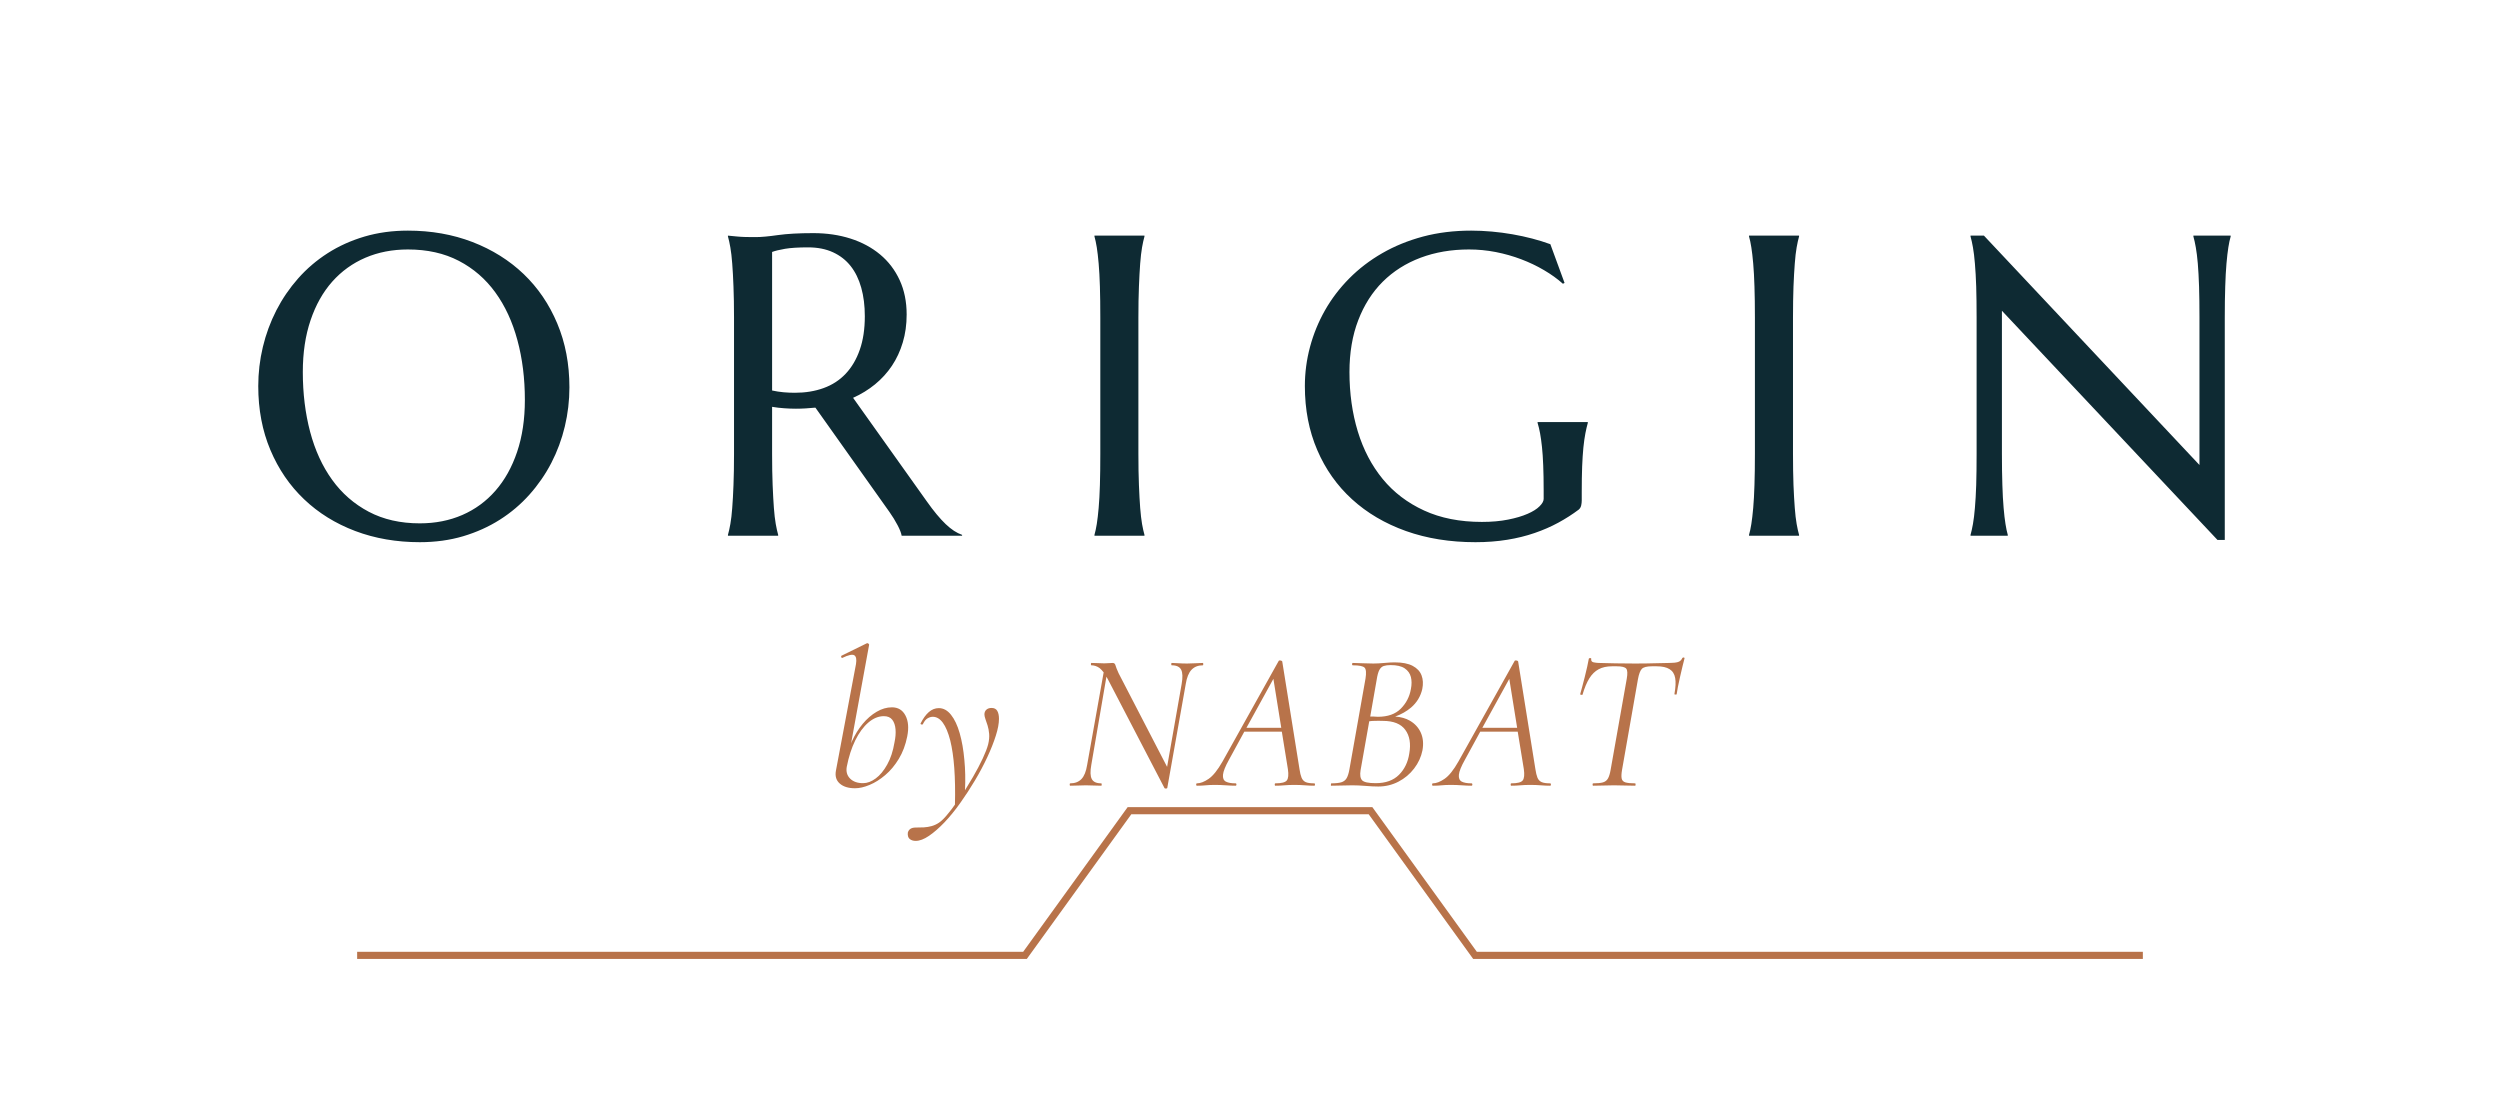
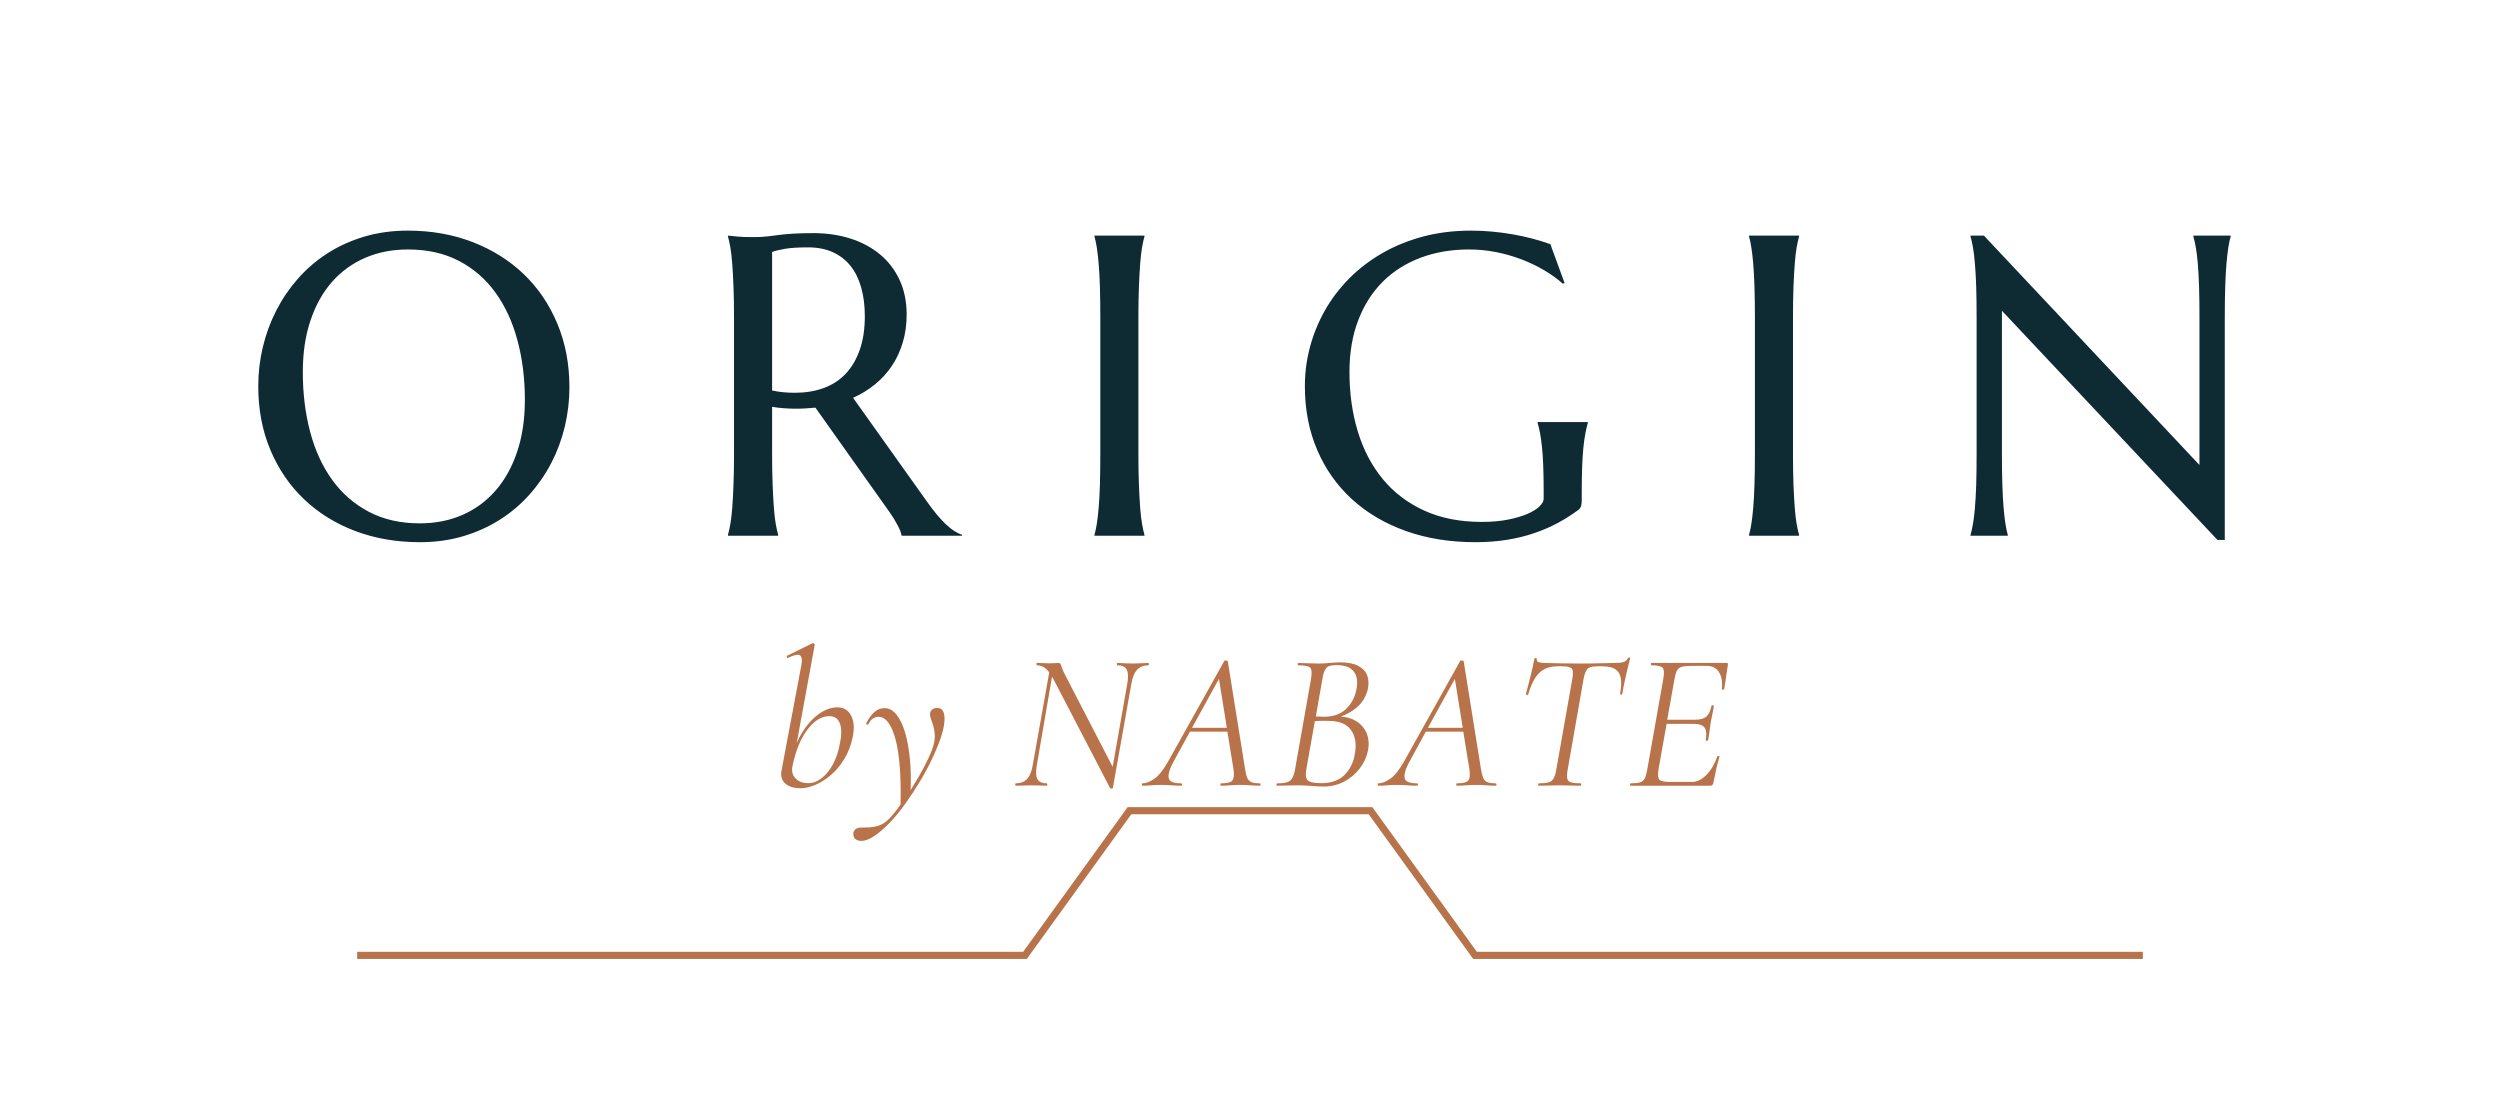
- <svg xmlns="http://www.w3.org/2000/svg" viewBox="0 0 560 250" role="img" aria-label="Origin by NABAT">
+ <svg xmlns="http://www.w3.org/2000/svg" viewBox="0 0 560 250" role="img" aria-label="Origin by NABATE">
  <path fill="#0E2A33" d="M91.37 51.66L91.37 51.66Q99.19 51.66 105.83 54.21Q112.46 56.77 117.29 61.38Q122.12 66 124.83 72.47Q127.55 78.94 127.55 86.77L127.55 86.77Q127.55 91.22 126.52 95.53Q125.49 99.84 123.50 103.69Q121.51 107.53 118.60 110.79Q115.69 114.05 111.97 116.41Q108.24 118.78 103.74 120.12Q99.24 121.45 94.04 121.45L94.04 121.45Q86.21 121.45 79.58 118.95Q72.94 116.44 68.12 111.84Q63.29 107.25 60.57 100.80Q57.85 94.36 57.85 86.48L57.85 86.48Q57.85 82.03 58.88 77.72Q59.91 73.41 61.90 69.52Q63.90 65.63 66.78 62.37Q69.66 59.11 73.39 56.72Q77.12 54.33 81.64 52.99Q86.16 51.66 91.37 51.66ZM94.04 117.23L94.04 117.23Q99.24 117.23 103.55 115.36Q107.87 113.48 110.98 109.92Q114.10 106.36 115.83 101.23Q117.57 96.09 117.57 89.58L117.57 89.58Q117.57 82.36 115.90 76.20Q114.24 70.03 110.96 65.51Q107.68 60.98 102.78 58.43Q97.88 55.88 91.37 55.88L91.37 55.88Q86.16 55.88 81.85 57.73Q77.54 59.58 74.42 63.09Q71.30 66.61 69.57 71.72Q67.83 76.83 67.83 83.34L67.83 83.34Q67.83 90.52 69.47 96.73Q71.12 102.94 74.40 107.48Q77.68 112.03 82.60 114.63Q87.52 117.23 94.04 117.23ZM172.95 91.13L172.95 101.67Q172.95 105.66 173.07 108.63Q173.19 111.61 173.35 113.77Q173.51 115.92 173.77 117.38Q174.03 118.83 174.31 119.81L174.31 119.81L174.31 120L163.06 120L163.06 119.81Q163.34 118.83 163.60 117.38Q163.86 115.92 164.02 113.77Q164.19 111.61 164.30 108.66Q164.42 105.70 164.42 101.67L164.42 101.67L164.42 71.16Q164.42 67.17 164.30 64.20Q164.19 61.22 164.02 59.06Q163.86 56.91 163.60 55.43Q163.34 53.95 163.06 52.97L163.06 52.97L163.06 52.78L165.03 52.97Q165.92 53.06 167.02 53.09Q168.12 53.11 169.29 53.11L169.29 53.11Q171.12 53.11 174.24 52.66Q177.36 52.22 182.19 52.22L182.19 52.22Q186.69 52.22 190.51 53.44Q194.33 54.66 197.14 57Q199.95 59.34 201.52 62.74Q203.09 66.14 203.09 70.45L203.09 70.45Q203.09 73.83 202.22 76.71Q201.36 79.59 199.79 81.94Q198.22 84.28 196.01 86.09Q193.81 87.89 191.09 89.11L191.09 89.11L207.54 112.22Q208.76 113.95 209.82 115.22Q210.87 116.48 211.83 117.40Q212.79 118.31 213.69 118.90Q214.58 119.48 215.51 119.81L215.51 119.81L215.51 120L201.97 120Q201.83 119.11 201.05 117.63Q200.28 116.16 199.25 114.70L199.25 114.70L182.65 91.31Q181.58 91.41 180.50 91.48Q179.42 91.55 178.29 91.55L178.29 91.55Q176.98 91.55 175.65 91.45Q174.31 91.36 172.95 91.13L172.95 91.13ZM172.95 56.44L172.95 87.47Q174.22 87.75 175.53 87.87Q176.84 87.98 178.06 87.98L178.06 87.98Q181.58 87.98 184.48 86.93Q187.39 85.88 189.43 83.72Q191.47 81.56 192.59 78.35Q193.72 75.14 193.72 70.83L193.72 70.83Q193.72 67.31 192.92 64.45Q192.12 61.59 190.55 59.60Q188.98 57.61 186.59 56.51Q184.20 55.41 181.01 55.41L181.01 55.41Q177.78 55.41 175.86 55.73Q173.94 56.06 172.95 56.44L172.95 56.44ZM245.16 120L245.16 119.81Q245.44 118.83 245.68 117.38Q245.91 115.92 246.10 113.77Q246.29 111.61 246.38 108.63Q246.47 105.66 246.47 101.67L246.47 101.67L246.47 71.16Q246.47 67.17 246.38 64.20Q246.29 61.22 246.10 59.04Q245.91 56.86 245.68 55.41Q245.44 53.95 245.16 52.97L245.16 52.97L245.16 52.78L256.36 52.78L256.36 52.97Q256.08 53.95 255.82 55.41Q255.57 56.86 255.40 59.04Q255.24 61.22 255.12 64.20Q255.00 67.17 255.00 71.16L255.00 71.16L255.00 101.67Q255.00 105.66 255.12 108.63Q255.24 111.61 255.40 113.77Q255.57 115.92 255.82 117.38Q256.08 118.83 256.36 119.81L256.36 119.81L256.36 120L245.16 120ZM354.31 110.20L354.31 112.13Q354.31 112.64 354.19 113.20Q354.07 113.77 353.65 114.14L353.65 114.14Q351.54 115.73 349.08 117.07Q346.62 118.41 343.76 119.39Q340.90 120.38 337.60 120.91Q334.29 121.45 330.50 121.45L330.50 121.45Q321.96 121.45 314.93 118.95Q307.90 116.44 302.86 111.84Q297.82 107.25 295.06 100.80Q292.29 94.36 292.29 86.48L292.29 86.48Q292.29 82.03 293.44 77.72Q294.59 73.41 296.79 69.52Q299.00 65.63 302.23 62.37Q305.46 59.11 309.61 56.72Q313.76 54.33 318.75 52.99Q323.75 51.66 329.56 51.66L329.56 51.66Q331.81 51.66 334.15 51.87Q336.50 52.08 338.79 52.48Q341.09 52.88 343.22 53.44Q345.36 54 347.28 54.70L347.28 54.70L350.46 63.38L350.09 63.56Q348.26 61.92 345.87 60.52Q343.48 59.11 340.76 58.08Q338.04 57.05 335.07 56.46Q332.09 55.88 329.04 55.88L329.04 55.88Q323.14 55.88 318.21 57.73Q313.29 59.58 309.75 63.09Q306.21 66.61 304.25 71.72Q302.28 76.83 302.28 83.34L302.28 83.34Q302.28 90.52 304.15 96.66Q306.03 102.80 309.73 107.30Q313.43 111.80 318.99 114.35Q324.54 116.91 331.95 116.91L331.95 116.91Q335.23 116.91 337.81 116.39Q340.39 115.88 342.17 115.10Q343.95 114.33 344.86 113.41Q345.78 112.50 345.78 111.75L345.78 111.75L345.78 109.92Q345.78 106.64 345.68 104.25Q345.59 101.86 345.40 100.10Q345.21 98.34 344.98 97.08Q344.75 95.81 344.42 94.73L344.42 94.73L344.42 94.55L355.67 94.55L355.67 94.73Q355.39 95.72 355.13 97.05Q354.87 98.39 354.68 100.22Q354.50 102.05 354.40 104.51Q354.31 106.97 354.31 110.20L354.31 110.20ZM391.78 120L391.78 119.81Q392.07 118.83 392.30 117.38Q392.53 115.92 392.72 113.77Q392.91 111.61 393.00 108.63Q393.10 105.66 393.10 101.67L393.10 101.67L393.10 71.16Q393.10 67.17 393.00 64.20Q392.91 61.22 392.72 59.04Q392.53 56.86 392.30 55.41Q392.07 53.95 391.78 52.97L391.78 52.97L391.78 52.78L402.99 52.78L402.99 52.97Q402.71 53.95 402.45 55.41Q402.19 56.86 402.03 59.04Q401.86 61.22 401.74 64.20Q401.63 67.17 401.63 71.16L401.63 71.16L401.63 101.67Q401.63 105.66 401.74 108.63Q401.86 111.61 402.03 113.77Q402.19 115.92 402.45 117.38Q402.71 118.83 402.99 119.81L402.99 119.81L402.99 120L391.78 120ZM441.40 52.78L444.40 52.78L492.68 104.16L492.68 71.16Q492.68 67.17 492.59 64.20Q492.49 61.22 492.31 59.04Q492.12 56.86 491.86 55.41Q491.60 53.95 491.32 52.97L491.32 52.97L491.32 52.78L499.67 52.78L499.67 52.97Q499.38 53.95 499.15 55.41Q498.92 56.86 498.73 59.04Q498.54 61.22 498.45 64.20Q498.35 67.17 498.35 71.16L498.35 71.16L498.35 120.94L496.71 120.94L448.43 69.61L448.43 101.67Q448.43 105.66 448.53 108.63Q448.62 111.61 448.81 113.77Q448.99 115.92 449.23 117.38Q449.46 118.83 449.74 119.81L449.74 119.81L449.74 120L441.40 120L441.40 119.81Q441.68 118.83 441.94 117.38Q442.20 115.92 442.38 113.77Q442.57 111.61 442.67 108.63Q442.76 105.66 442.76 101.67L442.76 101.67L442.76 71.16Q442.76 67.17 442.67 64.20Q442.57 61.22 442.38 59.04Q442.20 56.86 441.94 55.41Q441.68 53.95 441.40 52.97L441.40 52.97L441.40 52.78Z" />
-   <path fill="#B8734A" d="M191.52 176.57L191.52 176.57Q189.32 176.57 188.11 175.52Q186.90 174.46 187.25 172.61L187.25 172.61L191.74 148.76Q192 147.18 191.36 146.78Q190.72 146.39 188.70 147.36L188.70 147.36Q188.66 147.40 188.57 147.36L188.57 147.36Q188.48 147.36 188.44 147.18L188.44 147.18Q188.39 147.00 188.44 146.92L188.44 146.92Q188.48 146.87 188.52 146.87L188.52 146.87L194.16 144.10Q194.38 144.01 194.55 144.19Q194.73 144.36 194.68 144.45L194.68 144.45L190.64 166.54Q190.72 166.32 190.81 166.10L190.81 166.10Q191.82 163.86 193.25 162.14Q194.68 160.42 196.38 159.43Q198.07 158.44 199.79 158.44L199.79 158.44Q201.86 158.44 202.82 160.27Q203.79 162.10 203.22 164.96Q202.65 167.82 201.33 169.99Q200.01 172.17 198.29 173.62Q196.58 175.08 194.79 175.82Q193.01 176.57 191.52 176.57ZM189.67 171.78L189.67 171.78Q189.40 173.40 190.44 174.42Q191.47 175.43 193.32 175.43L193.32 175.43Q194.73 175.43 196.16 174.37Q197.59 173.32 198.73 171.27Q199.88 169.22 200.36 166.32L200.36 166.32Q200.71 164.69 200.60 163.37Q200.49 162.05 199.88 161.24Q199.26 160.42 197.98 160.42L197.98 160.42Q196.18 160.42 194.51 161.85Q192.84 163.28 191.58 165.84Q190.33 168.39 189.67 171.78ZM205.11 188.36L205.11 188.36Q204.32 188.36 203.79 187.95Q203.26 187.53 203.35 186.52L203.35 186.52Q203.66 185.37 205.11 185.37L205.11 185.37Q206.04 185.37 206.94 185.33Q207.84 185.28 208.70 185.04Q209.56 184.80 210.35 184.27L210.35 184.27Q211.32 183.61 212.59 181.98L212.59 181.98Q213.25 181.19 213.91 180.22L213.91 180.22Q214.13 171.03 212.86 165.88L212.86 165.88Q211.49 160.56 208.94 160.56L208.94 160.56Q208.37 160.56 207.77 160.91Q207.18 161.26 206.74 162.18L206.74 162.18Q206.65 162.36 206.41 162.29Q206.17 162.23 206.21 162.05L206.21 162.05Q207.05 160.38 208.06 159.50Q209.07 158.62 210.30 158.62L210.30 158.62Q211.84 158.62 213.03 160.12Q214.22 161.61 214.97 164.23Q215.72 166.85 216.02 170.24L216.02 170.24Q216.33 173.45 216.16 177.01L216.16 177.01Q217.08 175.52 217.96 174.02L217.96 174.02Q219.24 171.82 220.14 169.88Q221.04 167.95 221.35 166.72L221.35 166.72Q221.66 165.44 221.57 164.38Q221.48 163.33 221.22 162.51Q220.95 161.70 220.73 161.06Q220.51 160.42 220.51 160.03L220.51 160.03Q220.51 159.37 220.95 158.97Q221.39 158.58 222.10 158.58L222.10 158.58Q223.02 158.58 223.39 159.24Q223.77 159.90 223.77 161.00L223.77 161.00Q223.77 162.58 223.06 164.80Q222.36 167.02 221.15 169.62Q219.94 172.22 218.38 174.83Q216.82 177.45 215.08 179.89Q213.34 182.34 211.54 184.23Q209.73 186.12 208.08 187.24Q206.43 188.36 205.11 188.36ZM260.82 176.48L260.82 176.48L248.14 152.11Q248.01 151.84 247.84 151.58L247.84 151.58L244.45 171.34Q244.05 173.54 244.56 174.50Q245.06 175.47 246.69 175.47L246.69 175.47Q246.78 175.47 246.78 175.74Q246.78 176 246.69 176L246.69 176Q245.94 176 245.13 175.96Q244.32 175.91 243.22 175.91L243.22 175.91Q242.29 175.91 241.41 175.96Q240.53 176 239.74 176L239.74 176Q239.61 176 239.61 175.74Q239.61 175.47 239.74 175.47L239.74 175.47Q241.32 175.47 242.25 174.50Q243.17 173.54 243.52 171.34L243.52 171.34L247.22 150.61Q246.74 150.00 246.30 149.64L246.30 149.64Q245.42 149.03 244.49 149.03L244.49 149.03Q244.36 149.03 244.36 148.76Q244.36 148.50 244.49 148.50L244.49 148.50Q245.15 148.50 245.94 148.54Q246.74 148.59 247.35 148.59L247.35 148.59Q247.92 148.59 248.47 148.54Q249.02 148.50 249.24 148.50L249.24 148.50Q249.73 148.50 249.86 149.01Q249.99 149.51 250.56 150.79L250.56 150.79L261.43 171.78L264.69 153.21Q265.08 151.01 264.58 150.02Q264.07 149.03 262.49 149.03L262.49 149.03Q262.36 149.03 262.36 148.76Q262.36 148.50 262.49 148.50L262.49 148.50Q263.19 148.50 264.03 148.57Q264.86 148.63 265.92 148.63L265.92 148.63Q266.84 148.63 267.75 148.57Q268.65 148.50 269.44 148.50L269.44 148.50Q269.53 148.50 269.53 148.76Q269.53 149.03 269.44 149.03L269.44 149.03Q267.86 149.03 266.91 150.02Q265.96 151.01 265.61 153.21L265.61 153.21L261.48 176.44Q261.48 176.62 261.19 176.64Q260.90 176.66 260.82 176.48ZM268.12 176L268.12 176Q267.94 176 267.94 175.74Q267.94 175.47 268.12 175.47L268.12 175.47Q269.26 175.47 270.74 174.46Q272.21 173.45 273.84 170.59L273.84 170.59L286.42 148.06Q286.51 147.88 286.84 147.95Q287.17 148.02 287.22 148.15L287.22 148.15L291.09 172.30Q291.26 173.49 291.55 174.20Q291.84 174.90 292.47 175.19Q293.11 175.47 294.39 175.47L294.39 175.47Q294.56 175.47 294.56 175.74Q294.56 176 294.39 176L294.39 176Q293.38 176 292.30 175.91Q291.22 175.82 289.94 175.82Q288.67 175.82 287.70 175.91Q286.73 176 285.68 176L285.68 176Q285.54 176 285.54 175.74Q285.54 175.47 285.68 175.47L285.68 175.47Q287.74 175.47 288.25 174.81Q288.76 174.15 288.49 172.30L288.49 172.30L287.13 163.90L278.72 163.90L275.29 170.19Q274.06 172.39 273.95 173.54Q273.84 174.68 274.59 175.08Q275.34 175.47 276.79 175.47L276.79 175.47Q276.96 175.47 276.96 175.74Q276.96 176 276.74 176L276.74 176Q275.86 176 274.61 175.91Q273.36 175.82 272.17 175.82L272.17 175.82Q270.89 175.82 270.08 175.91Q269.26 176 268.12 176ZM279.21 163.02L287.00 163.02L285.24 152.06L279.21 163.02ZM312.52 160.51L312.52 160.51Q314.45 160.64 315.82 161.44L315.82 161.44Q317.53 162.45 318.28 164.16Q319.03 165.88 318.63 168.08L318.63 168.08Q318.19 170.28 316.76 172.15Q315.33 174.02 313.24 175.10Q311.15 176.18 308.73 176.18L308.73 176.18Q307.46 176.18 305.85 176.04Q304.24 175.91 302.92 175.91Q301.60 175.91 300.37 175.96Q299.14 176 298.22 176L298.22 176Q298.17 176 298.17 176L298.17 176Q298.08 175.96 298.13 175.74L298.13 175.74Q298.13 175.47 298.22 175.47L298.22 175.47Q299.67 175.47 300.46 175.23Q301.25 174.99 301.65 174.31Q302.04 173.62 302.26 172.39L302.26 172.39L305.87 152.02Q306.18 150.08 305.67 149.56Q305.17 149.03 303.01 149.03L303.01 149.03Q302.97 149.03 302.92 148.98L302.92 148.98Q302.84 148.94 302.88 148.76L302.88 148.76Q302.88 148.50 303.01 148.50L303.01 148.50Q304.02 148.50 305.21 148.57Q306.40 148.63 307.63 148.63L307.63 148.63Q308.73 148.63 310.10 148.50Q311.46 148.37 312.38 148.37L312.38 148.37Q314.98 148.37 316.45 149.16Q317.93 149.95 318.43 151.29Q318.94 152.64 318.59 154.35L318.59 154.35Q318.02 156.82 316.08 158.49L316.08 158.49Q314.58 159.76 312.52 160.51ZM308.16 175.43L308.16 175.43Q311.50 175.43 313.37 173.56Q315.24 171.69 315.68 168.78L315.68 168.78Q316.26 165.48 314.78 163.48Q313.31 161.48 309.79 161.48L309.79 161.48Q308.78 161.44 307.76 161.48L307.76 161.48Q307.24 161.48 306.71 161.57L306.71 161.57L304.77 172.52Q304.51 174.11 305.10 174.77Q305.70 175.43 308.16 175.43ZM311.50 148.98L311.50 148.98Q310.58 148.98 309.96 149.18Q309.35 149.38 308.97 150.08Q308.60 150.79 308.38 152.24L308.38 152.24L306.93 160.51Q307.41 160.51 307.76 160.51L307.76 160.51Q308.60 160.56 308.64 160.56L308.64 160.56Q311.99 160.56 313.79 158.73Q315.60 156.90 316.04 154.35L316.04 154.35Q316.34 152.86 316.04 151.65Q315.73 150.44 314.65 149.71Q313.57 148.98 311.50 148.98ZM320.96 176L320.96 176Q320.79 176 320.79 175.74Q320.79 175.47 320.96 175.47L320.96 175.47Q322.11 175.47 323.58 174.46Q325.06 173.45 326.68 170.59L326.68 170.59L339.27 148.06Q339.36 147.88 339.69 147.95Q340.02 148.02 340.06 148.15L340.06 148.15L343.93 172.30Q344.11 173.49 344.39 174.20Q344.68 174.90 345.32 175.19Q345.96 175.47 347.23 175.47L347.23 175.47Q347.41 175.47 347.41 175.74Q347.41 176 347.23 176L347.23 176Q346.22 176 345.14 175.91Q344.06 175.82 342.79 175.82Q341.51 175.82 340.54 175.91Q339.58 176 338.52 176L338.52 176Q338.39 176 338.39 175.74Q338.39 175.47 338.52 175.47L338.52 175.47Q340.59 175.47 341.09 174.81Q341.60 174.15 341.34 172.30L341.34 172.30L339.97 163.90L331.57 163.90L328.14 170.19Q326.90 172.39 326.79 173.54Q326.68 174.68 327.43 175.08Q328.18 175.47 329.63 175.47L329.63 175.47Q329.81 175.47 329.81 175.74Q329.81 176 329.59 176L329.59 176Q328.71 176 327.45 175.91Q326.20 175.82 325.01 175.82L325.01 175.82Q323.74 175.82 322.92 175.91Q322.11 176 320.96 176ZM332.05 163.02L339.84 163.02L338.08 152.06L332.05 163.02ZM356.87 176L356.87 176Q356.74 176 356.74 175.74Q356.74 175.47 356.87 175.47L356.87 175.47Q358.32 175.47 359.07 175.25Q359.82 175.03 360.19 174.37Q360.56 173.71 360.78 172.44L360.78 172.44L364.39 152.06Q364.70 150.30 364.28 149.78Q363.86 149.25 362.15 149.25L362.15 149.25L361.09 149.25Q359.33 149.25 358.10 149.91Q356.87 150.57 356.01 151.95Q355.15 153.34 354.49 155.58L354.49 155.58Q354.45 155.72 354.18 155.63L354.18 155.63Q353.96 155.58 353.96 155.54L353.96 155.54Q353.96 155.50 353.96 155.50L353.96 155.50Q354.14 154.92 354.40 153.89Q354.67 152.86 354.98 151.67Q355.28 150.48 355.53 149.36Q355.77 148.24 355.90 147.53L355.90 147.53Q355.99 147.40 356.25 147.40L356.25 147.40Q356.38 147.44 356.43 147.49L356.43 147.49Q356.43 147.53 356.43 147.58L356.43 147.58Q356.34 148.24 357.00 148.37Q357.66 148.50 358.14 148.50L358.14 148.50Q359.77 148.54 361.95 148.59Q364.13 148.63 366.20 148.63L366.20 148.63Q368.84 148.63 370.64 148.57Q372.44 148.50 373.94 148.50L373.94 148.50Q375.17 148.50 375.85 148.30Q376.54 148.10 376.84 147.40L376.84 147.40Q376.93 147.27 377.15 147.27L377.15 147.27Q377.28 147.31 377.33 147.36L377.33 147.36Q377.33 147.40 377.33 147.49L377.33 147.49Q377.15 148.10 376.89 149.23Q376.62 150.35 376.34 151.58Q376.05 152.81 375.85 153.87Q375.66 154.92 375.57 155.50L375.57 155.50Q375.52 155.63 375.30 155.58L375.30 155.58Q375.13 155.58 375.08 155.54L375.08 155.54Q375.08 155.50 375.08 155.41L375.08 155.41Q375.48 153.21 375.24 151.87Q375.00 150.52 373.98 149.89Q372.97 149.25 371.08 149.25L371.08 149.25L370.02 149.25Q368.31 149.25 367.76 149.84Q367.21 150.44 366.90 152.15L366.90 152.15L363.34 172.44Q363.12 173.71 363.25 174.37Q363.38 175.03 364.08 175.25Q364.79 175.47 366.28 175.47L366.28 175.47Q366.37 175.47 366.37 175.74Q366.37 176 366.28 176L366.28 176Q365.32 176 364.15 175.96Q362.98 175.91 361.53 175.91L361.53 175.91Q360.21 175.91 359.00 175.96Q357.79 176 356.87 176Z" />
+   <path fill="#B8734A" d="M179.33 176.57L179.33 176.57Q177.13 176.57 175.92 175.52Q174.71 174.46 175.06 172.61L175.06 172.61L179.55 148.76Q179.81 147.18 179.17 146.78Q178.54 146.39 176.51 147.36L176.51 147.36Q176.47 147.40 176.38 147.36L176.38 147.36Q176.29 147.36 176.25 147.18L176.25 147.18Q176.20 147.00 176.25 146.92L176.25 146.92Q176.29 146.87 176.34 146.87L176.34 146.87L181.97 144.10Q182.19 144.01 182.36 144.19Q182.54 144.36 182.50 144.45L182.50 144.45L178.45 166.54Q178.54 166.32 178.62 166.10L178.62 166.10Q179.64 163.86 181.07 162.14Q182.50 160.42 184.19 159.43Q185.88 158.44 187.60 158.44L187.60 158.44Q189.67 158.44 190.64 160.27Q191.60 162.10 191.03 164.96Q190.46 167.82 189.14 169.99Q187.82 172.17 186.10 173.62Q184.39 175.08 182.61 175.82Q180.82 176.57 179.33 176.57ZM177.48 171.78L177.48 171.78Q177.22 173.40 178.25 174.42Q179.28 175.43 181.13 175.43L181.13 175.43Q182.54 175.43 183.97 174.37Q185.40 173.32 186.54 171.27Q187.69 169.22 188.17 166.32L188.17 166.32Q188.52 164.69 188.41 163.37Q188.30 162.05 187.69 161.24Q187.07 160.42 185.80 160.42L185.80 160.42Q183.99 160.42 182.32 161.85Q180.65 163.28 179.39 165.84Q178.14 168.39 177.48 171.78ZM192.92 188.36L192.92 188.36Q192.13 188.36 191.60 187.95Q191.08 187.53 191.16 186.52L191.16 186.52Q191.47 185.37 192.92 185.37L192.92 185.37Q193.85 185.37 194.75 185.33Q195.65 185.28 196.51 185.04Q197.37 184.80 198.16 184.27L198.16 184.27Q199.13 183.61 200.40 181.98L200.40 181.98Q201.06 181.19 201.72 180.22L201.72 180.22Q201.94 171.03 200.67 165.88L200.67 165.88Q199.30 160.56 196.75 160.56L196.75 160.56Q196.18 160.56 195.59 160.91Q194.99 161.26 194.55 162.18L194.55 162.18Q194.46 162.36 194.22 162.29Q193.98 162.23 194.02 162.05L194.02 162.05Q194.86 160.38 195.87 159.50Q196.88 158.62 198.12 158.62L198.12 158.62Q199.66 158.62 200.84 160.12Q202.03 161.61 202.78 164.23Q203.53 166.85 203.84 170.24L203.84 170.24Q204.14 173.45 203.97 177.01L203.97 177.01Q204.89 175.52 205.77 174.02L205.77 174.02Q207.05 171.82 207.95 169.88Q208.85 167.95 209.16 166.72L209.16 166.72Q209.47 165.44 209.38 164.38Q209.29 163.33 209.03 162.51Q208.76 161.70 208.54 161.06Q208.32 160.42 208.32 160.03L208.32 160.03Q208.32 159.37 208.76 158.97Q209.20 158.58 209.91 158.58L209.91 158.58Q210.83 158.58 211.21 159.24Q211.58 159.90 211.58 161.00L211.58 161.00Q211.58 162.58 210.88 164.80Q210.17 167.02 208.96 169.62Q207.75 172.22 206.19 174.83Q204.63 177.45 202.89 179.89Q201.15 182.34 199.35 184.23Q197.54 186.12 195.89 187.24Q194.24 188.36 192.92 188.36ZM248.63 176.48L248.63 176.48L235.96 152.11Q235.82 151.84 235.65 151.58L235.65 151.58L232.26 171.34Q231.86 173.54 232.37 174.50Q232.88 175.47 234.50 175.47L234.50 175.47Q234.59 175.47 234.59 175.74Q234.59 176 234.50 176L234.50 176Q233.76 176 232.94 175.96Q232.13 175.91 231.03 175.91L231.03 175.91Q230.10 175.91 229.22 175.96Q228.34 176 227.55 176L227.55 176Q227.42 176 227.42 175.74Q227.42 175.47 227.55 175.47L227.55 175.47Q229.14 175.47 230.06 174.50Q230.98 173.54 231.34 171.34L231.34 171.34L235.03 150.61Q234.55 150.00 234.11 149.64L234.11 149.64Q233.23 149.03 232.30 149.03L232.30 149.03Q232.17 149.03 232.17 148.76Q232.17 148.50 232.30 148.50L232.30 148.50Q232.96 148.50 233.76 148.54Q234.55 148.59 235.16 148.59L235.16 148.59Q235.74 148.59 236.29 148.54Q236.84 148.50 237.06 148.50L237.06 148.50Q237.54 148.50 237.67 149.01Q237.80 149.51 238.38 150.79L238.38 150.79L249.24 171.78L252.50 153.21Q252.90 151.01 252.39 150.02Q251.88 149.03 250.30 149.03L250.30 149.03Q250.17 149.03 250.17 148.76Q250.17 148.50 250.30 148.50L250.30 148.50Q251.00 148.50 251.84 148.57Q252.68 148.63 253.73 148.63L253.73 148.63Q254.66 148.63 255.56 148.57Q256.46 148.50 257.25 148.50L257.25 148.50Q257.34 148.50 257.34 148.76Q257.34 149.03 257.25 149.03L257.25 149.03Q255.67 149.03 254.72 150.02Q253.78 151.01 253.42 153.21L253.42 153.21L249.29 176.44Q249.29 176.62 249.00 176.64Q248.72 176.66 248.63 176.48ZM255.93 176L255.93 176Q255.76 176 255.76 175.74Q255.76 175.47 255.93 175.47L255.93 175.47Q257.08 175.47 258.55 174.46Q260.02 173.45 261.65 170.59L261.65 170.59L274.24 148.06Q274.32 147.88 274.65 147.95Q274.98 148.02 275.03 148.15L275.03 148.15L278.90 172.30Q279.08 173.49 279.36 174.20Q279.65 174.90 280.29 175.19Q280.92 175.47 282.20 175.47L282.20 175.47Q282.38 175.47 282.38 175.74Q282.38 176 282.20 176L282.20 176Q281.19 176 280.11 175.91Q279.03 175.82 277.76 175.82Q276.48 175.82 275.51 175.91Q274.54 176 273.49 176L273.49 176Q273.36 176 273.36 175.74Q273.36 175.47 273.49 175.47L273.49 175.47Q275.56 175.47 276.06 174.81Q276.57 174.15 276.30 172.30L276.30 172.30L274.94 163.90L266.54 163.90L263.10 170.19Q261.87 172.39 261.76 173.54Q261.65 174.68 262.40 175.08Q263.15 175.47 264.60 175.47L264.60 175.47Q264.78 175.47 264.78 175.74Q264.78 176 264.56 176L264.56 176Q263.68 176 262.42 175.91Q261.17 175.82 259.98 175.82L259.98 175.82Q258.70 175.82 257.89 175.91Q257.08 176 255.93 176ZM267.02 163.02L274.81 163.02L273.05 152.06L267.02 163.02ZM300.33 160.51L300.33 160.51Q302.26 160.64 303.63 161.44L303.63 161.44Q305.34 162.45 306.09 164.16Q306.84 165.88 306.44 168.08L306.44 168.08Q306.00 170.28 304.57 172.15Q303.14 174.02 301.05 175.10Q298.96 176.18 296.54 176.18L296.54 176.18Q295.27 176.18 293.66 176.04Q292.06 175.91 290.74 175.91Q289.42 175.91 288.18 175.96Q286.95 176 286.03 176L286.03 176Q285.98 176 285.98 176L285.98 176Q285.90 175.96 285.94 175.74L285.94 175.74Q285.94 175.47 286.03 175.47L286.03 175.47Q287.48 175.47 288.27 175.23Q289.06 174.99 289.46 174.31Q289.86 173.62 290.08 172.39L290.08 172.39L293.68 152.02Q293.99 150.08 293.49 149.56Q292.98 149.03 290.82 149.03L290.82 149.03Q290.78 149.03 290.74 148.98L290.74 148.98Q290.65 148.94 290.69 148.76L290.69 148.76Q290.69 148.50 290.82 148.50L290.82 148.50Q291.84 148.50 293.02 148.57Q294.21 148.63 295.44 148.63L295.44 148.63Q296.54 148.63 297.91 148.50Q299.27 148.37 300.20 148.37L300.20 148.37Q302.79 148.37 304.27 149.16Q305.74 149.95 306.25 151.29Q306.75 152.64 306.40 154.35L306.40 154.35Q305.83 156.82 303.89 158.49L303.89 158.49Q302.40 159.76 300.33 160.51ZM295.97 175.43L295.97 175.43Q299.32 175.43 301.19 173.56Q303.06 171.69 303.50 168.78L303.50 168.78Q304.07 165.48 302.59 163.48Q301.12 161.48 297.60 161.48L297.60 161.48Q296.59 161.44 295.58 161.48L295.58 161.48Q295.05 161.48 294.52 161.57L294.52 161.57L292.58 172.52Q292.32 174.11 292.91 174.77Q293.51 175.43 295.97 175.43ZM299.32 148.98L299.32 148.98Q298.39 148.98 297.78 149.18Q297.16 149.38 296.79 150.08Q296.41 150.79 296.19 152.24L296.19 152.24L294.74 160.51Q295.22 160.51 295.58 160.51L295.58 160.51Q296.41 160.56 296.46 160.56L296.46 160.56Q299.80 160.56 301.60 158.73Q303.41 156.90 303.85 154.35L303.85 154.35Q304.16 152.86 303.85 151.65Q303.54 150.44 302.46 149.71Q301.38 148.98 299.32 148.98ZM308.78 176L308.78 176Q308.60 176 308.60 175.74Q308.60 175.47 308.78 175.47L308.78 175.47Q309.92 175.47 311.39 174.46Q312.87 173.45 314.50 170.59L314.50 170.59L327.08 148.06Q327.17 147.88 327.50 147.95Q327.83 148.02 327.87 148.15L327.87 148.15L331.74 172.30Q331.92 173.49 332.21 174.20Q332.49 174.90 333.13 175.19Q333.77 175.47 335.04 175.47L335.04 175.47Q335.22 175.47 335.22 175.74Q335.22 176 335.04 176L335.04 176Q334.03 176 332.95 175.91Q331.88 175.82 330.60 175.82Q329.32 175.82 328.36 175.91Q327.39 176 326.33 176L326.33 176Q326.20 176 326.20 175.74Q326.20 175.47 326.33 175.47L326.33 175.47Q328.40 175.47 328.91 174.81Q329.41 174.15 329.15 172.30L329.15 172.30L327.78 163.90L319.38 163.90L315.95 170.19Q314.72 172.39 314.61 173.54Q314.50 174.68 315.24 175.08Q315.99 175.47 317.44 175.47L317.44 175.47Q317.62 175.47 317.62 175.74Q317.62 176 317.40 176L317.40 176Q316.52 176 315.27 175.91Q314.01 175.82 312.82 175.82L312.82 175.82Q311.55 175.82 310.73 175.91Q309.92 176 308.78 176ZM319.86 163.02L327.65 163.02L325.89 152.06L319.86 163.02ZM344.68 176L344.68 176Q344.55 176 344.55 175.74Q344.55 175.47 344.68 175.47L344.68 175.47Q346.13 175.47 346.88 175.25Q347.63 175.03 348.00 174.37Q348.38 173.71 348.60 172.44L348.60 172.44L352.20 152.06Q352.51 150.30 352.09 149.78Q351.68 149.25 349.96 149.25L349.96 149.25L348.90 149.25Q347.14 149.25 345.91 149.91Q344.68 150.57 343.82 151.95Q342.96 153.34 342.30 155.58L342.30 155.58Q342.26 155.72 342.00 155.63L342.00 155.63Q341.78 155.58 341.78 155.54L341.78 155.54Q341.78 155.50 341.78 155.50L341.78 155.50Q341.95 154.92 342.22 153.89Q342.48 152.86 342.79 151.67Q343.10 150.48 343.34 149.36Q343.58 148.24 343.71 147.53L343.71 147.53Q343.80 147.40 344.06 147.40L344.06 147.40Q344.20 147.44 344.24 147.49L344.24 147.49Q344.24 147.53 344.24 147.58L344.24 147.58Q344.15 148.24 344.81 148.37Q345.47 148.50 345.96 148.50L345.96 148.50Q347.58 148.54 349.76 148.59Q351.94 148.63 354.01 148.63L354.01 148.63Q356.65 148.63 358.45 148.57Q360.26 148.50 361.75 148.50L361.75 148.50Q362.98 148.50 363.67 148.30Q364.35 148.10 364.66 147.40L364.66 147.40Q364.74 147.27 364.96 147.27L364.96 147.27Q365.10 147.31 365.14 147.36L365.14 147.36Q365.14 147.40 365.14 147.49L365.14 147.49Q364.96 148.10 364.70 149.23Q364.44 150.35 364.15 151.58Q363.86 152.81 363.67 153.87Q363.47 154.92 363.38 155.50L363.38 155.50Q363.34 155.63 363.12 155.58L363.12 155.58Q362.94 155.58 362.90 155.54L362.90 155.54Q362.90 155.50 362.90 155.41L362.90 155.41Q363.29 153.21 363.05 151.87Q362.81 150.52 361.80 149.89Q360.78 149.25 358.89 149.25L358.89 149.25L357.84 149.25Q356.12 149.25 355.57 149.84Q355.02 150.44 354.71 152.15L354.71 152.15L351.15 172.44Q350.93 173.71 351.06 174.37Q351.19 175.03 351.90 175.25Q352.60 175.47 354.10 175.47L354.10 175.47Q354.18 175.47 354.18 175.74Q354.18 176 354.10 176L354.10 176Q353.13 176 351.96 175.96Q350.80 175.91 349.34 175.91L349.34 175.91Q348.02 175.91 346.81 175.96Q345.60 176 344.68 176ZM383.09 176L365.23 176Q365.14 176 365.14 175.74Q365.14 175.47 365.23 175.47L365.23 175.47Q366.64 175.47 367.36 175.25Q368.09 175.03 368.42 174.37Q368.75 173.71 368.97 172.44L368.97 172.44L372.58 152.06Q372.93 150.17 372.44 149.60Q371.96 149.03 369.94 149.03L369.94 149.03Q369.80 149.03 369.80 148.76Q369.80 148.50 369.94 148.50L369.94 148.50L386.79 148.50Q386.96 148.50 387.01 148.59L387.01 148.59Q387.10 148.68 387.05 148.90L387.05 148.90Q386.92 149.69 386.77 150.72Q386.61 151.76 386.48 152.75Q386.35 153.74 386.22 154.35L386.22 154.35Q386.17 154.53 385.91 154.48L385.91 154.48Q385.69 154.44 385.69 154.35L385.69 154.35Q385.69 154.35 385.69 154.31L385.69 154.31Q385.95 152.02 385.07 150.59Q384.19 149.16 382.34 149.16L382.34 149.16L378.74 149.16Q377.37 149.16 376.67 149.38Q375.96 149.60 375.63 150.24Q375.30 150.88 375.08 152.11L375.08 152.11L373.46 161.22L379.70 161.22Q381.42 161.22 382.23 160.51Q383.05 159.81 383.36 158.14L383.36 158.14Q383.40 157.96 383.66 157.96L383.66 157.96Q383.80 158.00 383.88 158.09L383.88 158.09Q383.88 158.14 383.88 158.22L383.88 158.22Q383.71 159.46 383.53 160.18Q383.36 160.91 383.22 161.70L383.22 161.70Q383.05 162.71 382.94 163.68Q382.83 164.65 382.61 165.79L382.61 165.79Q382.56 165.97 382.30 165.92L382.30 165.92Q382.12 165.92 382.08 165.84L382.08 165.84Q382.08 165.79 382.08 165.75L382.08 165.75Q382.43 163.81 381.82 162.98Q381.20 162.14 379.40 162.14L379.40 162.14L373.32 162.14L371.52 172.26Q371.21 174.11 371.70 174.64Q372.18 175.16 374.16 175.16L374.16 175.16L379.00 175.16Q380.67 175.16 382.23 173.58Q383.80 172.00 384.68 169.44L384.68 169.44Q384.72 169.31 384.98 169.36L384.98 169.36Q385.16 169.40 385.16 169.44L385.16 169.44Q385.20 169.49 385.16 169.53L385.16 169.53Q384.81 170.68 384.43 172.30Q384.06 173.93 383.80 175.34L383.80 175.34Q383.66 176 383.09 176L383.09 176Z" />
  <path d="M80 214H229.6L253 181.6H307L330.4 214H480" fill="none" stroke="#B8734A" stroke-width="1.6" />
</svg>
